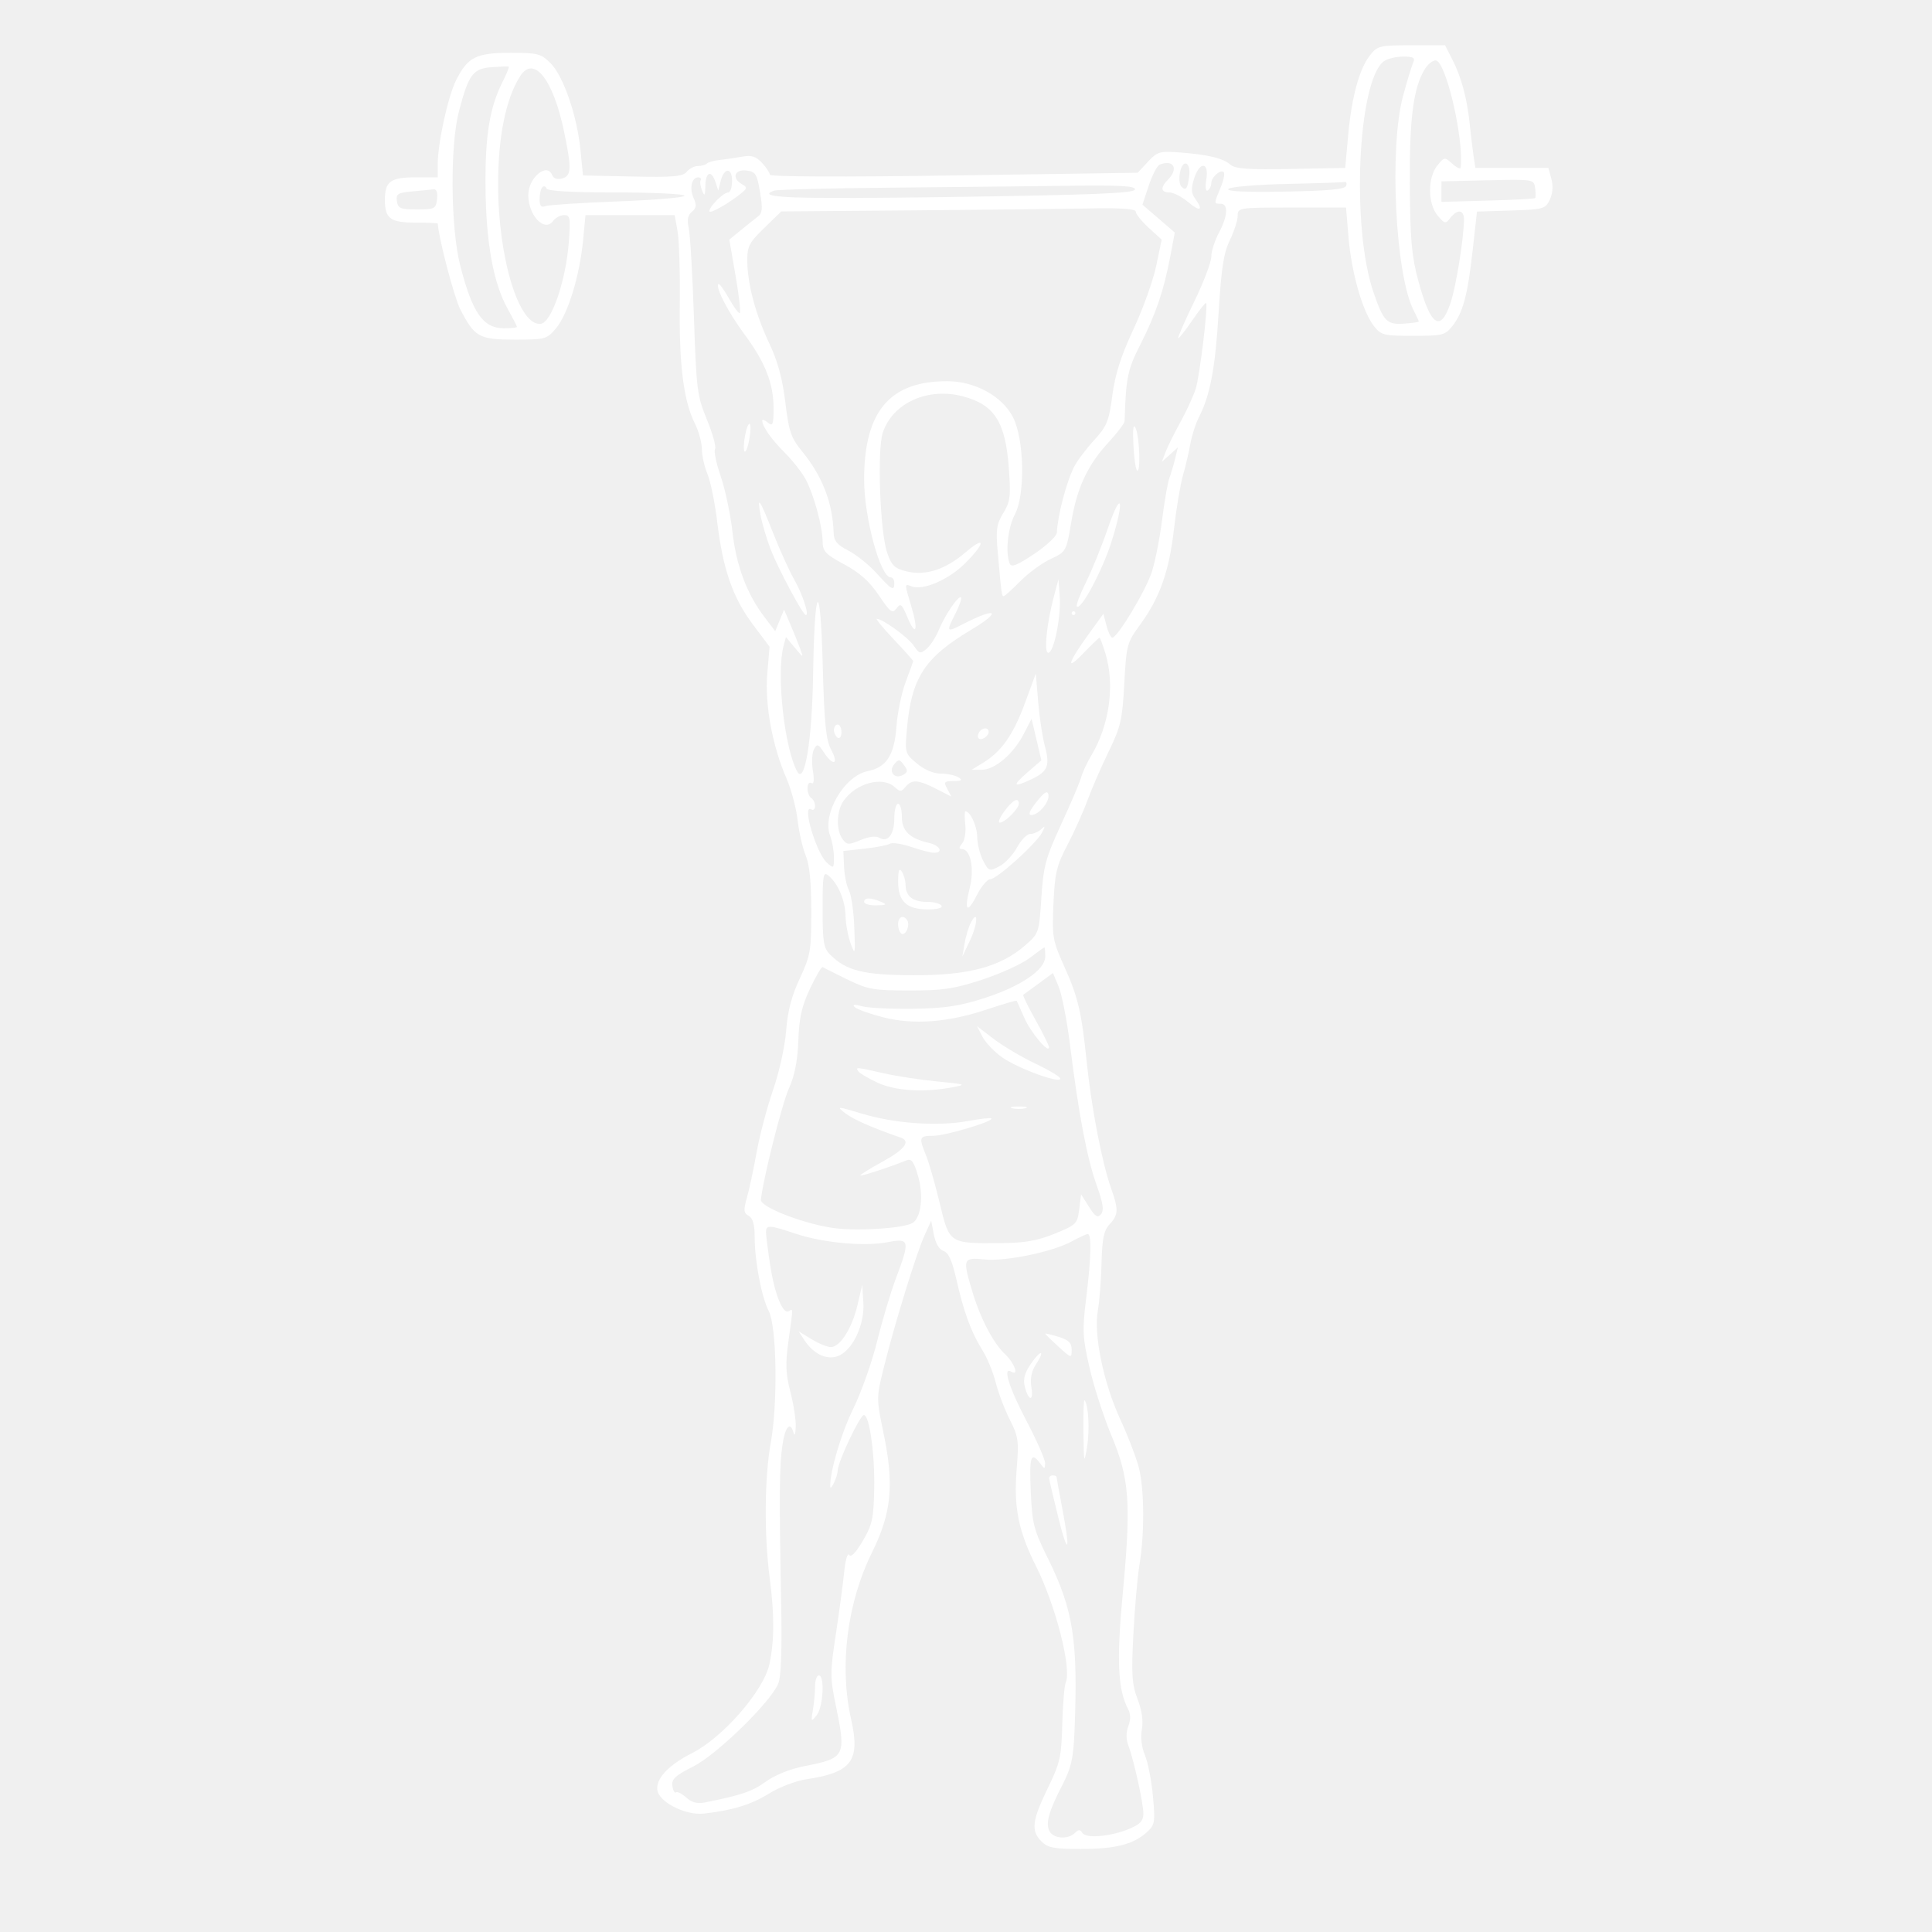
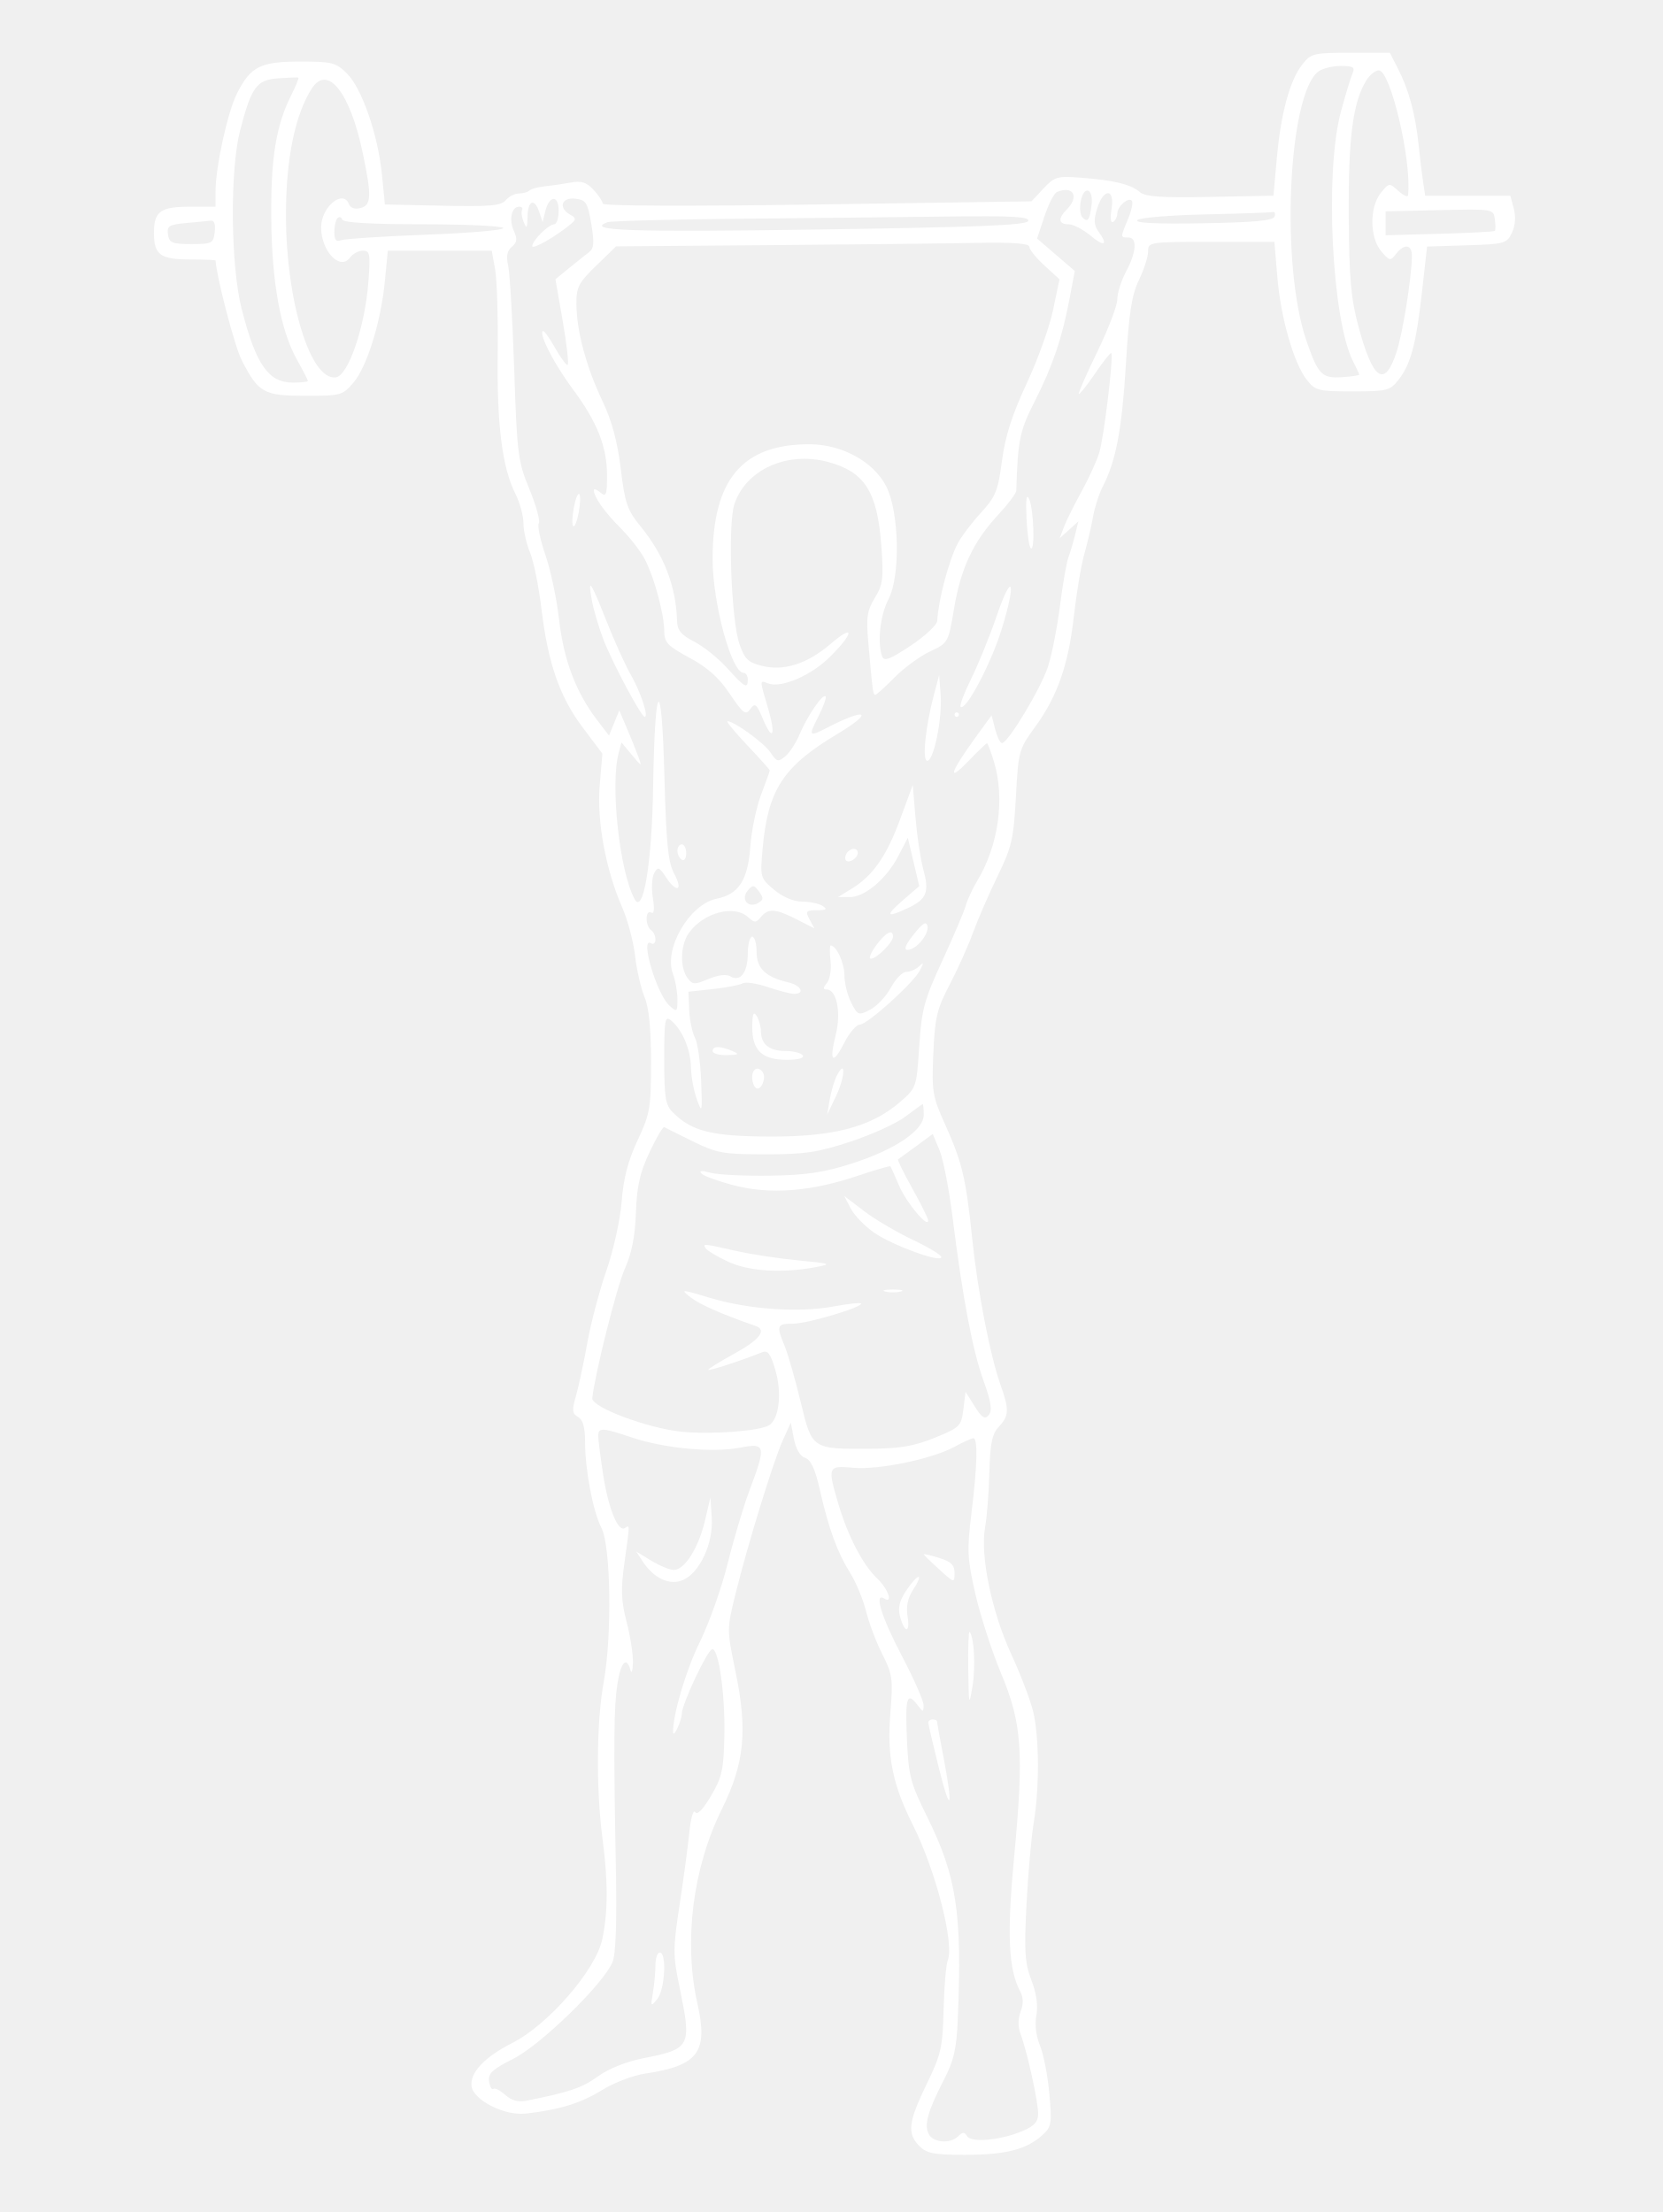
- <svg xmlns="http://www.w3.org/2000/svg" width="512" height="512" viewBox="0 0 512 512">
+ <svg xmlns="http://www.w3.org/2000/svg" width="378" height="503" viewBox="67 0 378 503">
  <path fill="#fff" fill-rule="evenodd" d="M363.055 14.658c-2.835 3.604-4.88 11.137-5.794 21.342l-.761 8.5-14.39.278c-11.18.217-14.749-.032-16-1.115-2.012-1.742-5.877-2.682-13.365-3.25-5.417-.41-6.024-.235-8.538 2.463L301.5 45.78l-48.75.717c-29.483.434-48.75.355-48.75-.201 0-.505-.931-1.918-2.069-3.14-1.611-1.729-2.773-2.091-5.25-1.636-1.75.322-4.419.713-5.933.868-1.513.155-3.05.581-3.416.947s-1.435.665-2.376.665-2.282.688-2.979 1.528c-1.043 1.256-3.598 1.479-14.373 1.25L154.5 46.5l-.667-6.745c-.895-9.058-4.526-19.602-7.917-22.992-2.547-2.548-3.373-2.763-10.617-2.763-9.088 0-11.286 1.094-14.377 7.153C118.739 25.431 116 37.918 116 43.588V47h-5.8c-6.746 0-8.2 1.064-8.2 6s1.454 6 8.2 6c3.19 0 5.806.112 5.813.25.194 3.681 4.333 19.508 5.912 22.602C125.744 89.338 126.92 90 136.411 90c8.159 0 8.489-.092 10.992-3.067 3.09-3.672 6.227-13.897 7.113-23.183l.643-6.75h23.631l.768 4.25c.423 2.338.687 11 .586 19.25-.197 16.116 1.022 25.796 3.992 31.71 1.025 2.041 1.864 5.093 1.864 6.782s.67 4.676 1.489 6.636 1.982 7.683 2.586 12.717c1.496 12.491 4.125 20.062 9.406 27.097l4.461 5.941-.605 7.158c-.687 8.122 1.347 19.199 5.098 27.769 1.249 2.854 2.57 7.811 2.935 11.014s1.332 7.42 2.147 9.372c1.013 2.423 1.483 7.121 1.483 14.814 0 10.467-.216 11.727-3.05 17.784-2.168 4.632-3.214 8.643-3.616 13.862-.318 4.122-1.839 11.021-3.467 15.723-1.596 4.608-3.556 12.033-4.356 16.5-.8 4.466-1.958 9.88-2.574 12.03-.947 3.309-.875 4.046.472 4.8 1.108.62 1.591 2.339 1.591 5.657 0 6.338 1.818 15.881 3.729 19.577 2.133 4.125 2.43 24.507.51 35.057-1.633 8.978-1.755 24.235-.281 35.5 1.298 9.928 1.281 16.789-.058 23.03-1.499 6.988-12.301 19.417-20.468 23.549-6.281 3.177-9.668 6.788-9.226 9.835.461 3.186 7.49 6.733 12.294 6.205 7.593-.835 12.586-2.373 17.381-5.355 2.647-1.645 7.019-3.32 9.716-3.723 12.13-1.81 14.446-4.884 11.962-15.884-3.185-14.104-1.093-30.84 5.533-44.246 5.167-10.456 5.896-17.86 3.093-31.411-1.955-9.449-1.955-9.543.006-17.5 2.771-11.24 8.62-30.246 10.772-35l1.81-4 .719 3.716c.443 2.293 1.416 3.938 2.543 4.295 1.294.411 2.269 2.531 3.351 7.284 2.031 8.927 3.942 14.174 6.863 18.841 1.331 2.125 2.964 6.057 3.63 8.737s2.337 7.094 3.714 9.81c2.294 4.527 2.446 5.628 1.826 13.259-.806 9.942.466 16.305 5.112 25.558 5.223 10.404 9.497 27.082 7.909 30.861-.379.902-.797 5.914-.93 11.139-.219 8.632-.573 10.183-3.876 16.972-4.147 8.527-4.459 11.203-1.634 14.028 1.681 1.681 3.333 2 10.351 2 9.199 0 13.934-1.187 17.503-4.389 2.205-1.977 2.312-2.581 1.693-9.529-.363-4.081-1.317-8.99-2.119-10.91-.898-2.149-1.215-4.791-.824-6.874.412-2.198.016-5.004-1.13-8.006-1.498-3.922-1.667-6.527-1.118-17.207.356-6.922 1.094-15.285 1.64-18.585 1.323-7.998 1.266-19.525-.125-25.307-.621-2.581-2.864-8.453-4.985-13.049-4.455-9.654-7.103-22.491-5.945-28.821.417-2.282.856-7.9.976-12.486.173-6.664.605-8.751 2.15-10.401 2.34-2.499 2.394-3.891.373-9.56-2.37-6.653-5.183-21.228-6.45-33.427-1.408-13.56-2.266-17.159-6.147-25.78-2.872-6.381-3.048-7.444-2.667-16.144.356-8.144.818-10.097 3.684-15.563 1.802-3.438 4.199-8.774 5.327-11.857s3.656-8.896 5.616-12.919c3.199-6.564 3.624-8.411 4.143-18 .559-10.324.703-10.856 4.235-15.692 5.18-7.093 7.674-14.157 8.936-25.308.602-5.327 1.672-11.711 2.378-14.186.705-2.475 1.596-6.284 1.979-8.465.384-2.181 1.404-5.331 2.268-7 2.956-5.715 4.332-13.046 5.216-27.807.697-11.632 1.327-15.685 2.964-19.066 1.143-2.361 2.078-5.276 2.078-6.478 0-2.144.263-2.184 14.356-2.184h14.356l.664 7.959c.774 9.281 3.739 19.646 6.694 23.403C366.017 88.837 366.663 89 374.5 89c7.819 0 8.487-.168 10.412-2.616 2.809-3.57 4.016-8.096 5.362-20.099l1.145-10.215 9.03-.285c8.577-.271 9.091-.413 10.254-2.846.773-1.615.932-3.647.433-5.5l-.792-2.939h-19.349l-.462-3c-.254-1.65-.717-5.475-1.03-8.5-.721-6.982-2.196-12.478-4.628-17.244L382.959 12h-8.907c-8.45 0-9.014.136-10.997 2.658m3.662 1.592c-6.902 5.182-8.646 44.019-2.746 61.166 2.684 7.8 3.53 8.665 8.162 8.348 2.125-.145 3.865-.399 3.866-.564s-.624-1.514-1.388-3c-4.83-9.388-6.491-42.984-2.804-56.7 1.034-3.85 2.225-7.788 2.644-8.75.643-1.474.224-1.75-2.653-1.75-1.879 0-4.165.563-5.081 1.25m10.919 2c-3.072 4.9-4.137 13.046-4.021 30.75.095 14.471.483 18.866 2.245 25.392 3.252 12.044 5.9 13.858 8.556 5.858 1.471-4.431 3.483-16.887 3.553-22 .037-2.686-1.72-2.93-3.609-.5-1.278 1.643-1.484 1.606-3.361-.611-2.645-3.123-2.694-10.059-.094-13.27 1.877-2.318 1.935-2.324 4-.455 1.152 1.043 2.141 1.489 2.196.991.868-7.749-3.974-28.405-6.658-28.405-.768 0-2.032 1.012-2.807 2.25m-247.39-.442c-4.929.356-6.092 1.952-8.665 11.881-2.349 9.062-2.154 30.749.363 40.593C125.175 82.915 128.016 87 133.571 87c1.886 0 3.429-.168 3.429-.374s-1.112-2.363-2.47-4.794c-3.781-6.765-5.747-17.599-5.866-32.332-.11-13.615 1.092-20.986 4.542-27.847 1.063-2.116 1.79-3.916 1.614-4s-2.234-.015-4.574.155m7.589 2.392c-3.795 5.975-5.839 16.052-5.827 28.734.017 19.639 5.575 37.695 11.35 36.871 2.823-.402 6.61-11.463 7.378-21.555.495-6.497.367-7.25-1.231-7.25-.982 0-2.296.699-2.921 1.554C144.32 61.65 140 57.136 140 51.675c0-4.594 4.995-8.737 6.332-5.253.334.871 1.345 1.214 2.607.884 2.508-.656 2.592-2.632.533-12.491-2.894-13.859-8.025-20.303-11.637-14.615m169.474 23.443c-.655.266-1.946 2.759-2.87 5.54l-1.679 5.056 4.287 3.692 4.287 3.692-1.22 6.439c-1.695 8.947-3.839 15.237-7.957 23.343-3.349 6.593-3.781 8.708-4.125 20.179-.017.596-1.875 3.071-4.129 5.5-5.65 6.091-8.462 12.065-10.008 21.268-1.309 7.793-1.339 7.847-5.481 9.794-2.291 1.076-5.909 3.726-8.04 5.889-2.131 2.162-4.099 3.939-4.374 3.948-.53.018-.597-.472-1.578-11.541-.539-6.081-.337-7.534 1.463-10.493 1.848-3.04 2.017-4.416 1.463-11.942-.899-12.219-3.805-16.755-12.152-18.971-9.313-2.472-18.654 1.763-21.252 9.633-1.524 4.617-.724 26.382 1.169 31.831 1.17 3.366 1.979 4.146 5.105 4.918 5.005 1.237 10.293-.451 15.577-4.975 5.473-4.684 5.44-2.624-.045 2.853-4.328 4.322-11.136 7.26-14.145 6.106-1.958-.751-1.957-.949-.037 5.515 1.876 6.319 1.117 7.968-1.159 2.519-1.424-3.407-1.764-3.671-2.836-2.204-1.075 1.469-1.628 1.059-4.673-3.467-2.469-3.668-5.084-6.008-9.162-8.199-4.974-2.672-5.711-3.451-5.734-6.066-.036-3.937-2.254-12.153-4.401-16.303-.94-1.817-3.451-5.045-5.58-7.174-3.65-3.65-6.023-7.03-6.023-8.58 0-.378.675-.128 1.5.557 1.3 1.079 1.5.565 1.5-3.857 0-6.531-2.215-12.142-7.727-19.576-4.259-5.744-7.731-12.442-6.887-13.286.227-.227 1.44 1.417 2.697 3.653S195.658 83 196.012 83s-.117-4.388-1.047-9.75l-1.69-9.75 3.053-2.5c1.679-1.375 3.716-2.998 4.527-3.607 1.191-.894 1.299-2.141.559-6.5-.826-4.873-1.179-5.424-3.664-5.709-3.116-.359-3.882 2.083-1.136 3.62 1.351.756 1.392 1.093.25 2.064C193.628 53.621 188 56.86 188 55.97c0-1.274 3.719-4.97 5-4.97.55 0 1-1.388 1-3.083 0-3.649-2.13-3.539-3.046.157l-.601 2.426-.744-2.25c-1.092-3.303-2.598-2.741-2.679 1-.058 2.663-.216 2.888-.875 1.25-.443-1.1-.609-2.337-.371-2.75.239-.412-.057-.75-.656-.75-1.739 0-2.386 2.92-1.215 5.488.845 1.855.748 2.632-.454 3.629-1.091.905-1.331 2.146-.838 4.326.38 1.681.999 12.282 1.376 23.557.646 19.301.848 20.894 3.459 27.241 1.526 3.707 2.488 7.203 2.138 7.769s.326 3.81 1.502 7.209c1.177 3.399 2.576 10.025 3.11 14.724 1.031 9.077 3.821 16.473 8.555 22.679l2.784 3.65 1.17-2.861 1.17-2.862 1.694 3.975c.932 2.187 2.107 5.101 2.61 6.476.891 2.432.852 2.423-1.446-.34l-2.362-2.841-.627 2.341c-1.958 7.311.186 27.023 3.623 33.317 1.973 3.612 3.932-8.279 4.199-25.477.378-24.453 1.922-26.271 2.549-3 .43 15.968.842 20.089 2.276 22.75 2.073 3.848.494 4.393-1.944.672-1.502-2.292-1.795-2.391-2.634-.892-.519.928-.659 3.471-.31 5.652.415 2.597.281 3.747-.389 3.333-.568-.351-1.024.258-1.024 1.367 0 1.1.45 2.278 1 2.618s1 1.293 1 2.118-.45 1.222-1 .882c-2.587-1.599 1.26 11.521 4.144 14.13 1.77 1.602 1.856 1.537 1.856-1.41 0-1.699-.456-4.288-1.012-5.752-2.169-5.705 3.741-15.864 9.952-17.106 4.979-.996 7.079-4.237 7.623-11.77.266-3.682 1.373-9.034 2.46-11.893s1.976-5.338 1.976-5.509c.001-.17-2.314-2.758-5.144-5.75s-4.846-5.44-4.48-5.44c1.538 0 8.355 4.96 9.792 7.125 1.407 2.12 1.733 2.203 3.351.861.985-.817 2.449-3.061 3.251-4.986 1.727-4.141 5.256-9.309 5.91-8.654.253.253-.48 2.304-1.63 4.557-2.331 4.57-2.197 4.742 1.994 2.575 9.068-4.689 10.754-3.618 2.282 1.449-12.329 7.375-15.768 12.671-16.968 26.138-.574 6.45-.528 6.613 2.606 9.25 1.978 1.665 4.396 2.691 6.364 2.7 1.745.009 3.848.452 4.673.985 1.166.754.881.973-1.285.985-2.498.013-2.672.227-1.687 2.068l1.099 2.052-4.024-2.052c-4.805-2.452-6.439-2.558-8.124-.528-1.134 1.367-1.441 1.367-2.951 0-3.189-2.886-10.208-.962-13.467 3.692-1.886 2.692-2.031 7.757-.291 10.137 1.157 1.583 1.581 1.606 4.802.26 2.185-.913 4.073-1.142 4.947-.602 2.238 1.383 3.981-.865 3.981-5.134 0-2.133.45-3.878 1-3.878s1 1.565 1 3.477c0 3.746 2.068 5.721 7.25 6.923 2.871.666 3.827 2.6 1.285 2.6-.806 0-3.515-.696-6.02-1.547-2.506-.85-5.06-1.234-5.678-.852-.617.381-3.645.969-6.729 1.305l-5.608.613.184 4.182c.1 2.3.685 5.12 1.298 6.265.613 1.146 1.249 5.56 1.413 9.809.279 7.248.219 7.509-.973 4.225-.698-1.925-1.304-5.21-1.346-7.3-.082-4.074-1.974-8.54-4.51-10.645-1.404-1.165-1.566-.251-1.566 8.823 0 8.749.268 10.39 1.977 12.099 4.29 4.29 8.85 5.423 22.023 5.475 14.539.056 23.057-2.196 29.558-7.816 3.774-3.262 3.796-3.326 4.414-12.708.554-8.415 1.117-10.505 5.233-19.429 2.537-5.499 4.93-11.124 5.318-12.499s1.551-3.899 2.586-5.61c4.878-8.065 6.398-18.749 3.86-27.14-.707-2.338-1.423-4.25-1.591-4.25s-2.154 1.912-4.413 4.25c-4.781 4.947-3.9 2.291 1.88-5.667l3.571-4.917.82 3.167c.452 1.742 1.146 3.158 1.543 3.146 1.409-.04 8.923-12.558 10.492-17.479.876-2.75 2.094-8.96 2.705-13.801s1.476-9.79 1.922-11c.445-1.209 1.134-3.537 1.531-5.172l.721-2.973-2.127 1.925-2.127 1.925.994-2.614c.546-1.438 2.321-5.016 3.944-7.952s3.444-6.913 4.047-8.838c1.075-3.433 3.33-22.122 2.74-22.712-.165-.165-1.821 1.929-3.68 4.653s-3.521 4.813-3.693 4.641 1.727-4.503 4.22-9.625S321 69.481 321 68.058s.9-4.267 2-6.319c2.375-4.431 2.588-7.739.5-7.739-1.836 0-1.836.047-.04-4.251.804-1.922 1.182-3.773.842-4.113-.854-.855-3.302 1.315-3.302 2.927 0 .726-.423 1.581-.941 1.9-.558.345-.708-.851-.369-2.941.766-4.72-1.793-4.823-3.262-.131-.81 2.589-.75 3.816.255 5.191 2.314 3.164 1.415 3.678-1.76 1.007-1.692-1.424-3.942-2.589-5-2.589-2.306 0-2.471-1.309-.423-3.357 2.929-2.929 1.516-5.509-2.191-4m5.392 2.065c-.301 1.536-.139 3.212.359 3.725 1.216 1.252 1.679.622 2.093-2.846.449-3.766-1.732-4.548-2.452-.879m81.549 2.073-12.25.281-.001 2.719-.002 2.719 12.252-.337c6.738-.186 12.397-.482 12.576-.659s.179-1.375 0-2.663c-.323-2.327-.396-2.339-12.575-2.06m-53.229.968c-7.963.17-14.928.758-15.476 1.306-.664.664 4.325.905 14.896.722 11.625-.203 16.006-.613 16.31-1.527.229-.687.041-1.151-.418-1.03s-7.348.359-15.312.529m-197.292.855c-.401.401-.729 1.827-.729 3.17 0 1.782.414 2.281 1.534 1.851.844-.323 9.602-.891 19.463-1.261 9.862-.371 17.695-1.054 17.407-1.519-.287-.465-8.558-.845-18.38-.845-11.716 0-17.979-.365-18.211-1.062-.195-.585-.683-.735-1.084-.334m91.771.133c-15.95.148-29.638.508-30.417.799-5.159 1.928 4.97 2.278 47.835 1.654 36.549-.532 47.513-.977 47.833-1.94.324-.975-3.614-1.199-17.918-1.016-10.083.129-31.383.355-47.333.503m-126.312.998c-3.772.338-4.272.66-4 2.576.274 1.919.929 2.189 5.312 2.189 4.711 0 5.018-.159 5.316-2.75.211-1.828-.125-2.691-1-2.575-.724.096-3.256.348-5.628.56m132.587 5.015-34.725.276-4.525 4.398c-4.017 3.904-4.521 4.884-4.489 8.737.05 6.121 2.225 14.244 5.87 21.921 2.188 4.608 3.45 9.258 4.208 15.5.956 7.875 1.485 9.412 4.528 13.14 5.323 6.522 8.037 13.575 8.276 21.508.064 2.118.937 3.166 3.9 4.677 2.1 1.072 5.474 3.781 7.498 6.021 4.028 4.458 4.684 4.819 4.684 2.572 0-.825-.438-1.5-.974-1.5-2.721 0-7.026-15.871-7.026-25.898 0-18.111 6.813-26.145 22.116-26.079 7.279.032 14.436 3.951 17.305 9.477 3.015 5.806 3.329 20.449.553 25.774-1.899 3.644-2.585 9.97-1.412 13.027.44 1.148 1.844.608 6.5-2.501 3.266-2.181 5.971-4.716 6.012-5.633.204-4.569 2.579-13.589 4.616-17.531.814-1.576 3.188-4.726 5.275-7 3.379-3.682 3.908-4.984 4.819-11.868.742-5.6 2.282-10.424 5.587-17.5 2.509-5.372 5.22-12.915 6.024-16.762l1.463-6.994-3.429-3.141c-1.886-1.727-3.429-3.643-3.429-4.256 0-.772-3.765-1.042-12.25-.878-6.738.13-27.876.361-46.975.513m-44.331 59.694c-.376 2.007-.434 3.899-.129 4.205.306.305.864-1.087 1.241-3.093.376-2.007.434-3.899.129-4.205-.306-.305-.864 1.087-1.241 3.093m102.908 2.286c.151 3.426.583 6.538.961 6.916 1.005 1.005.703-8.795-.344-11.146-.612-1.374-.805-.05-.617 4.23m-6.765 22.314c-1.596 4.651-4.211 11.089-5.81 14.307s-2.677 6.083-2.394 6.366c1.11 1.109 6.832-9.645 9.248-17.379 3.463-11.085 2.583-13.861-1.044-3.294m-92.039-3.544c.399 2.2 1.596 6.25 2.659 9 2.055 5.315 8.572 17.5 9.361 17.5.941 0-.908-5.6-3.138-9.5-1.258-2.2-3.708-7.6-5.445-12-3.713-9.404-4.425-10.439-3.437-5m77.76 21.5c-1.931 7.291-2.706 15-1.509 15 1.49 0 3.438-9.625 3.037-15l-.336-4.5zm4.692 4.5c0 .275.225.5.5.5s.5-.225.5-.5-.225-.5-.5-.5-.5.225-.5.5m-12.38 23.827c-3.083 8.38-6.208 12.841-11.077 15.81l-3.043 1.856 2.673.003c3.448.005 8.337-4.137 11.062-9.372l2.147-4.124 1.295 5.5 1.295 5.5-3.736 3.235c-4.128 3.575-3.747 4.076 1.286 1.688 4.173-1.981 4.786-3.581 3.364-8.78-.623-2.279-1.415-7.518-1.759-11.643l-.627-7.5zM221 193.441c0 .793.45 1.719 1 2.059s1-.309 1-1.441-.45-2.059-1-2.059-1 .648-1 1.441m38.459.626c-.363.586-.419 1.306-.126 1.6.717.716 2.667-.546 2.667-1.726 0-1.278-1.726-1.193-2.541.126m-22.485 8.464c-1.64 1.977.113 4.081 2.352 2.823 1.262-.71 1.3-1.151.228-2.615-1.16-1.583-1.421-1.604-2.58-.208m37.733 9.954c-1.845 2.323-2.322 3.515-1.405 3.515 1.973 0 4.936-3.554 4.536-5.441-.248-1.166-1.08-.654-3.131 1.926M266.158 215c-1.22 1.65-1.754 3-1.188 3 1.32 0 5.03-3.688 5.03-5 0-1.856-1.611-1.017-3.842 2m-10.346 3.514c.225 1.932-.145 4.182-.823 5-.887 1.068-.911 1.486-.087 1.486 2.307 0 3.365 5.222 2.089 10.309-1.555 6.201-.693 6.987 1.96 1.788 1.149-2.253 2.719-4.097 3.489-4.097 1.725 0 12.23-9.482 13.719-12.383.894-1.743.852-1.896-.237-.867-.727.688-2.03 1.25-2.895 1.25s-2.439 1.61-3.499 3.577c-1.059 1.968-3.173 4.222-4.696 5.01-2.658 1.374-2.833 1.313-4.301-1.528-.842-1.628-1.545-4.445-1.563-6.259-.028-2.875-1.833-6.8-3.127-6.8-.242 0-.255 1.581-.029 3.514m-17.797 15.081c-.019 5.274 2.246 7.405 7.873 7.405 2.565 0 3.987-.394 3.612-1-.34-.55-2.076-1-3.859-1-3.72 0-5.634-1.506-5.656-4.45-.009-1.128-.452-2.725-.985-3.55-.713-1.103-.973-.417-.985 2.595M229 239c0 .55 1.463.968 3.25.93 2.724-.059 2.926-.21 1.25-.93-2.763-1.187-4.5-1.187-4.5 0m9 5.941c0 1.068.403 2.19.895 2.494 1.075.664 2.348-2.233 1.549-3.525-.985-1.594-2.444-.979-2.444 1.031m19.286-.438c-.577 1.098-1.321 3.572-1.653 5.497l-.603 3.5 2.049-4.309c2.048-4.31 2.236-8.551.207-4.688m15.49 9.439c-2.049 1.543-7.674 4.099-12.5 5.682-7.423 2.432-10.395 2.875-19.276 2.867-9.586-.008-11.022-.265-16.5-2.952-3.3-1.619-6.226-3.077-6.501-3.242-.276-.164-1.773 2.395-3.327 5.686-2.202 4.662-2.887 7.698-3.105 13.75-.194 5.41-.958 9.284-2.518 12.767-1.844 4.117-6.852 24.039-7.402 29.447-.205 2.015 12.312 6.748 20.103 7.602 6.57.719 17.912-.104 20.104-1.459 2.265-1.4 2.944-7.288 1.436-12.458-1.128-3.869-1.73-4.67-3.095-4.115-4.48 1.82-12.195 4.33-12.195 3.968 0-.223 2.695-1.887 5.988-3.696 5.749-3.158 7.42-5.363 4.762-6.286-7.728-2.685-12.68-4.864-14.75-6.492-2.421-1.904-2.28-1.899 4.5.144 8.613 2.596 20.082 3.393 27.93 1.943 3.25-.601 6.083-.919 6.295-.706.751.75-12.158 4.608-15.419 4.608-3.723 0-3.869.391-1.914 5.128.765 1.855 2.394 7.539 3.62 12.633 2.607 10.837 2.508 10.771 15.988 10.68 6.615-.045 9.831-.6 14.5-2.501 5.727-2.331 6.023-2.624 6.5-6.441l.5-3.999 2.084 3.302c1.675 2.654 2.304 3.038 3.201 1.957.84-1.012.542-2.946-1.203-7.802-2.509-6.984-4.733-18.733-7.028-37.12-.8-6.415-2.142-13.308-2.982-15.318l-1.527-3.655-3.772 2.777c-2.075 1.528-3.927 2.875-4.114 2.993-.188.118 1.275 3.105 3.25 6.637S278 277.065 278 277.52c0 1.876-4.878-3.935-6.569-7.825-1.003-2.307-1.902-4.324-1.997-4.482-.096-.157-3.549.847-7.673 2.231-10.463 3.513-19.629 4.218-27.756 2.136-3.568-.914-6.941-2.125-7.496-2.692-.691-.705-.063-.772 1.991-.212 1.65.45 7.725.748 13.5.663 8.232-.122 12.247-.713 18.59-2.74 9.916-3.169 16.41-7.563 16.41-11.105 0-1.372-.113-2.463-.25-2.426-.137.038-1.926 1.331-3.974 2.874m-12.382 20.852c.807 1.561 3.193 4.034 5.303 5.496 4.208 2.916 15.303 6.958 15.303 5.574 0-.476-2.947-2.259-6.548-3.96s-8.568-4.636-11.037-6.52l-4.489-3.427zm-32.966 9.09c.301.486 2.572 1.836 5.048 3 4.728 2.222 12.346 2.696 20.024 1.245 3.714-.702 3.429-.81-4-1.516-4.4-.418-10.84-1.402-14.312-2.186-7.436-1.681-7.464-1.683-6.76-.543m40.822 9.805c.962.252 2.538.252 3.5 0 .962-.251.175-.457-1.75-.457s-2.712.206-1.75.457M203 326.558c0 .858.5 4.795 1.11 8.75 1.193 7.723 3.382 13.124 4.933 12.166 1.171-.725 1.177-1.198-.087 7.889-.847 6.086-.752 8.635.5 13.466.849 3.278 1.492 7.47 1.428 9.315-.064 1.846-.322 2.568-.573 1.606-.834-3.191-2.178-1.815-2.929 3-.843 5.403-.918 13.534-.38 41.25.259 13.318.012 20.364-.777 22.225-2.118 4.99-16.271 18.769-22.518 21.923-4.767 2.406-5.777 3.348-5.52 5.148.172 1.212.603 1.979.958 1.704s1.575.341 2.711 1.369c1.418 1.284 2.939 1.696 4.855 1.315 9.745-1.938 12.629-2.918 16.204-5.507 2.44-1.768 6.46-3.384 10.294-4.138 10.879-2.14 11.087-2.556 8.213-16.456-1.446-6.99-1.441-8.529.061-18.357.901-5.899 1.902-13.347 2.223-16.55.322-3.202.918-5.284 1.325-4.626.476.77 1.761-.541 3.604-3.676 2.523-4.291 2.887-5.95 3.045-13.874.182-9.101-1.279-19.5-2.74-19.5-1.044 0-6.936 12.497-6.955 14.753-.014 1.543-1.931 5.613-1.97 4.181-.105-3.888 2.9-14.078 6.025-20.434 2.163-4.4 5.042-12.5 6.396-18s3.611-13.048 5.014-16.773c3.763-9.995 3.606-10.676-2.2-9.537-6.118 1.201-17.194.173-24.468-2.27-6.924-2.325-7.782-2.365-7.782-.362m81 2.434c-5.111 2.786-17.375 5.323-23.084 4.774-5.719-.55-5.841-.245-3.304 8.302 2.152 7.256 5.614 13.894 8.789 16.856 2.468 2.302 3.72 5.887 1.599 4.576-2.37-1.464-.64 4.157 4 13 2.75 5.241 4.986 10.31 4.968 11.265-.03 1.64-.105 1.639-1.36-.015-2.418-3.186-2.851-1.843-2.439 7.577.373 8.52.769 10.057 4.576 17.75 6.74 13.621 7.993 21.837 6.999 45.923-.287 6.944-.87 9.505-3.186 13.991-3.668 7.103-4.542 10.285-3.391 12.343 1.095 1.957 4.9 2.199 6.675.424.979-.979 1.402-.982 2-.014.958 1.551 7.517.969 12.488-1.108 2.833-1.184 3.67-2.102 3.67-4.023 0-2.792-2.524-14.232-3.993-18.093a7.18 7.18 0 0 1 .018-5.085c.647-1.703.628-3.215-.058-4.497-2.73-5.101-3.092-12.938-1.419-30.73 2.244-23.852 1.781-30.337-2.978-41.708-2.071-4.95-4.692-13.05-5.825-18-1.86-8.129-1.946-9.919-.892-18.5 1.336-10.885 1.48-17.019.397-16.958-.413.023-2.325.9-4.25 1.95m-56.757 16.863c-1.442 6.146-4.611 11.147-7.061 11.141-.925-.002-3.229-.947-5.12-2.099l-3.438-2.097 1.546 2.35c2.526 3.838 6.183 5.466 9.196 4.093 3.762-1.714 6.804-8.356 6.436-14.056l-.302-4.687zM277 353.433c0 .135 1.575 1.679 3.5 3.431 3.442 3.132 3.5 3.146 3.5.828 0-1.822-.794-2.6-3.5-3.431-1.925-.59-3.5-.963-3.5-.828m-3.821 8.011c-1.629 2.378-2.089 4.068-1.617 5.948.99 3.945 2.401 4.154 1.769.262-.373-2.301.011-4.246 1.195-6.053 2.563-3.913 1.325-4.057-1.347-.157m13.939 18.139c.109 8.29.176 8.565.953 3.917.752-4.495.385-11.334-.666-12.417-.223-.229-.352 3.596-.287 8.5m-9.084 12.167c.019.413 1.095 5.025 2.391 10.25 2.679 10.803 3.322 9.405 1.075-2.338-.825-4.311-1.5-8.023-1.5-8.25s-.45-.412-1-.412-.985.337-.966.75M216 446.875c0 1.581-.257 4.394-.572 6.25-.541 3.195-.487 3.271 1 1.434 1.729-2.135 2.185-10.559.572-10.559-.55 0-1 1.294-1 2.875" />
</svg>
